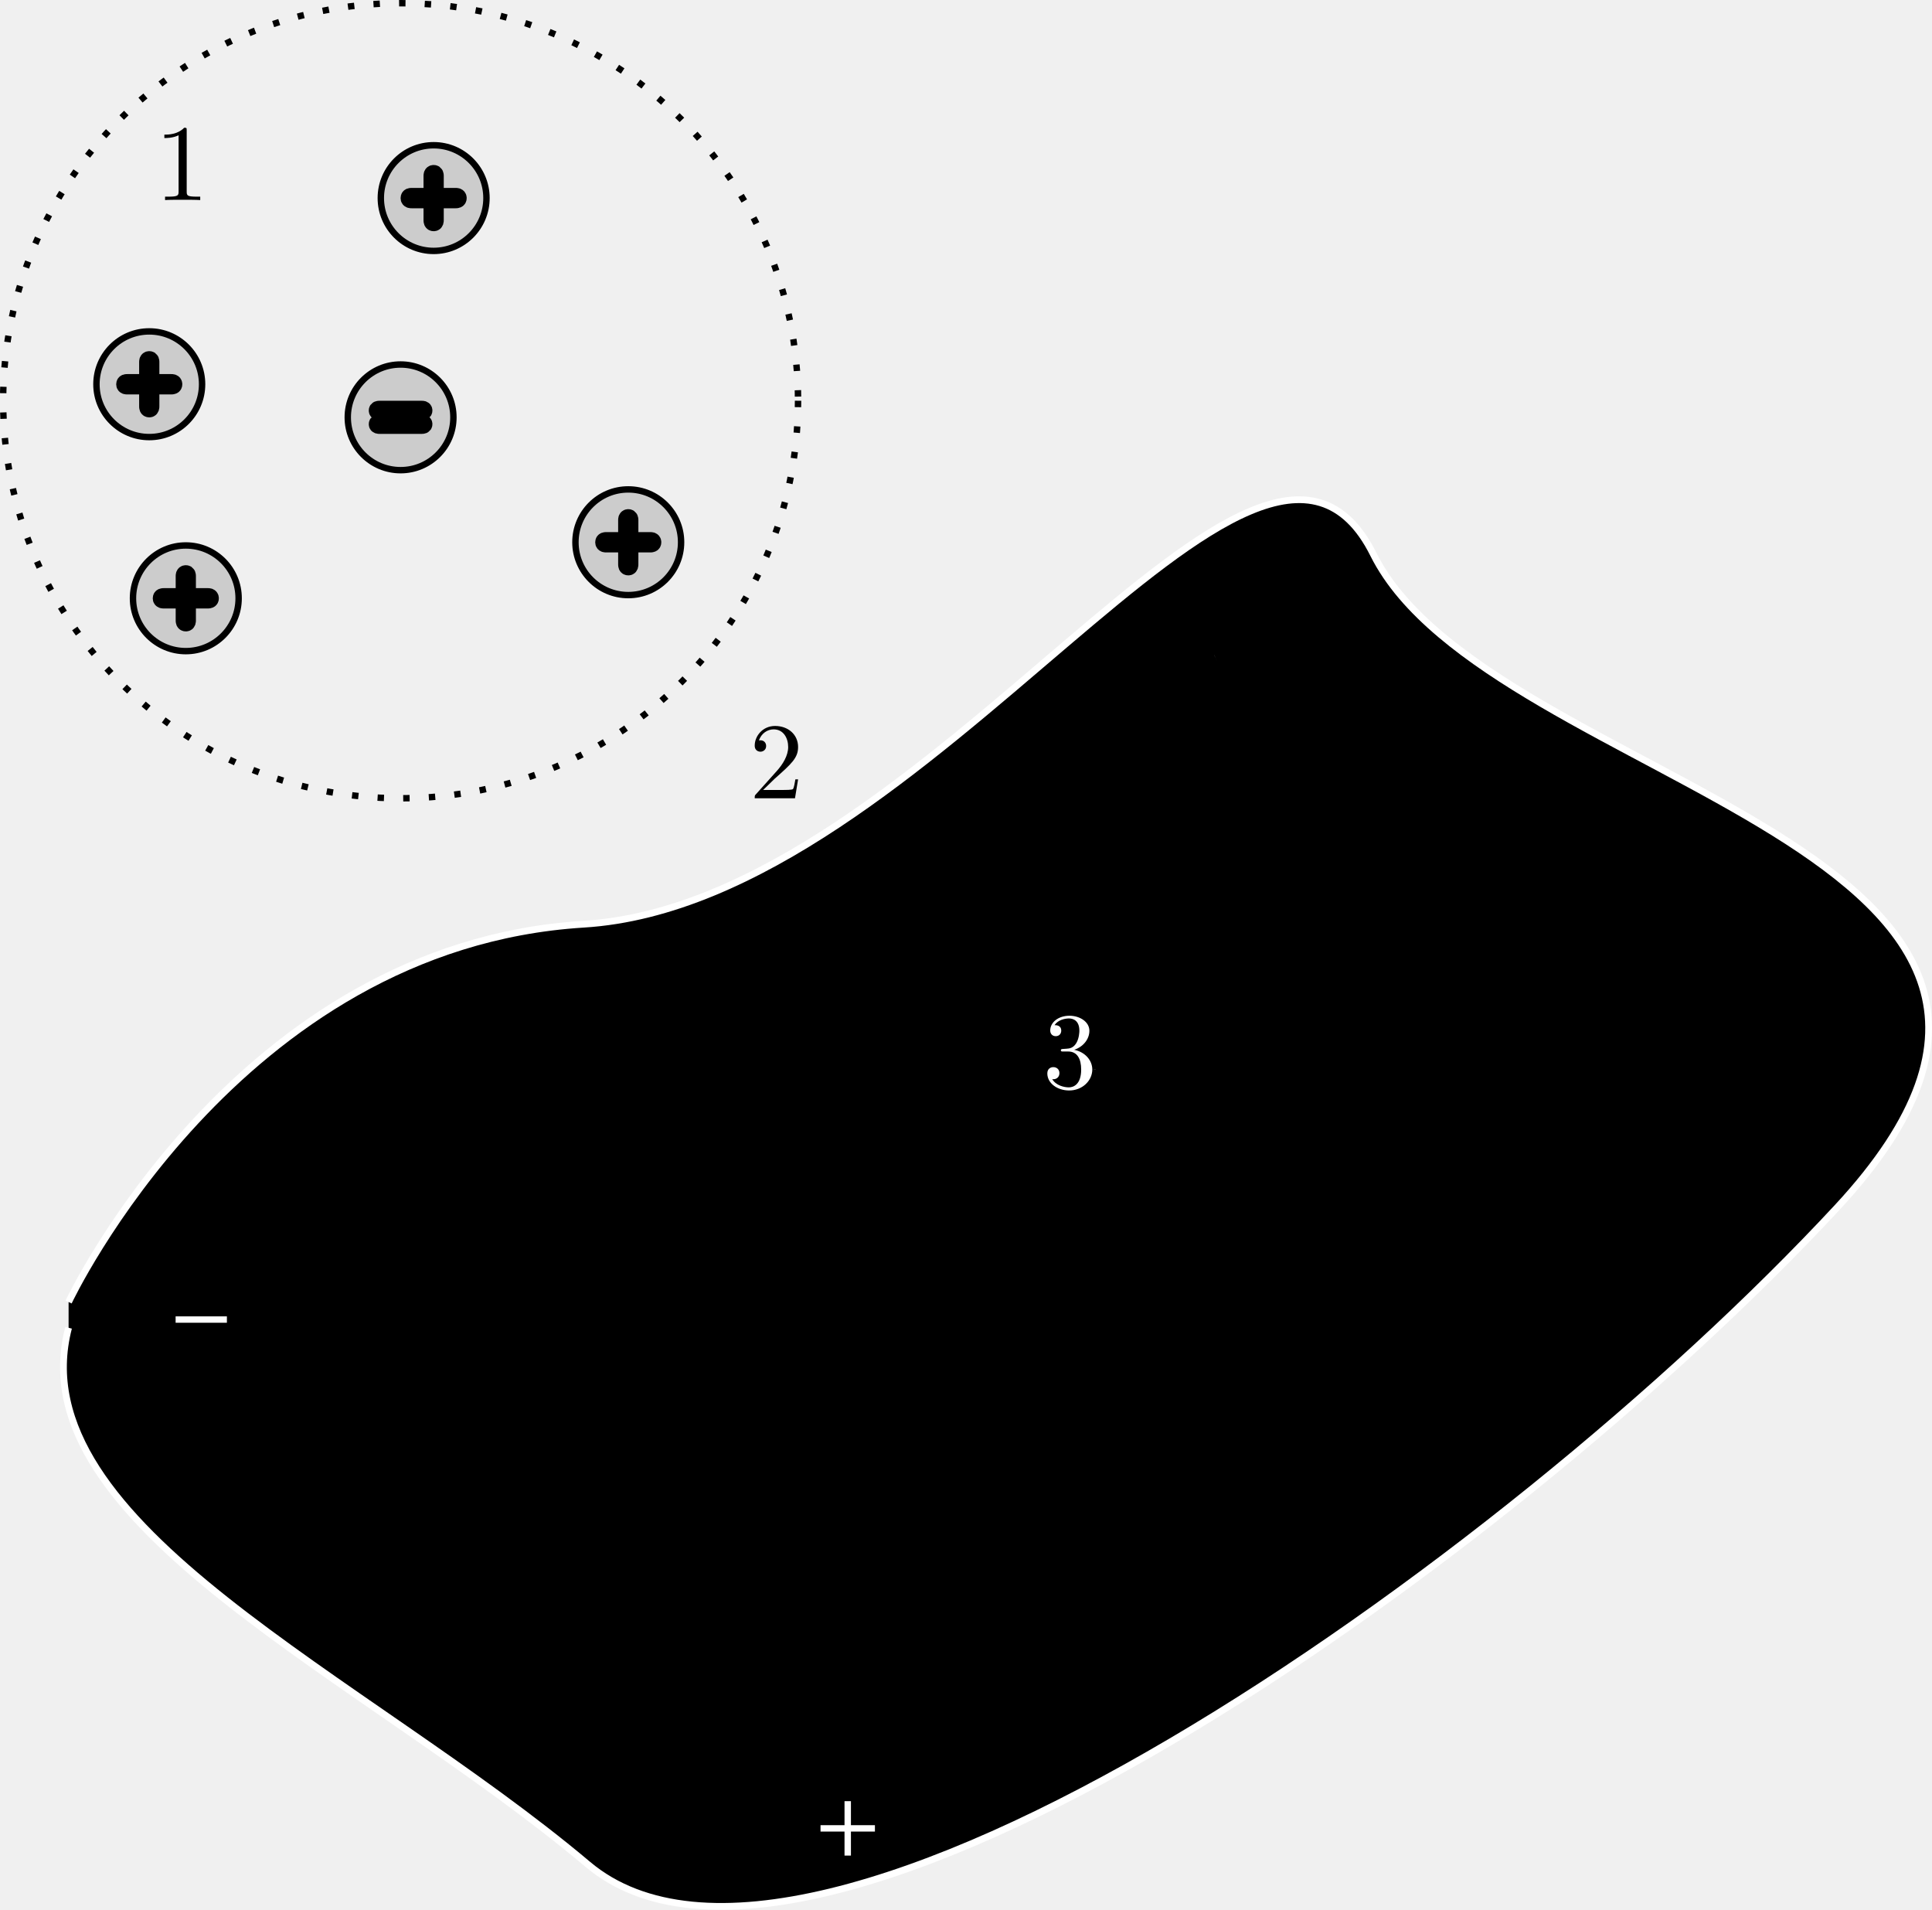
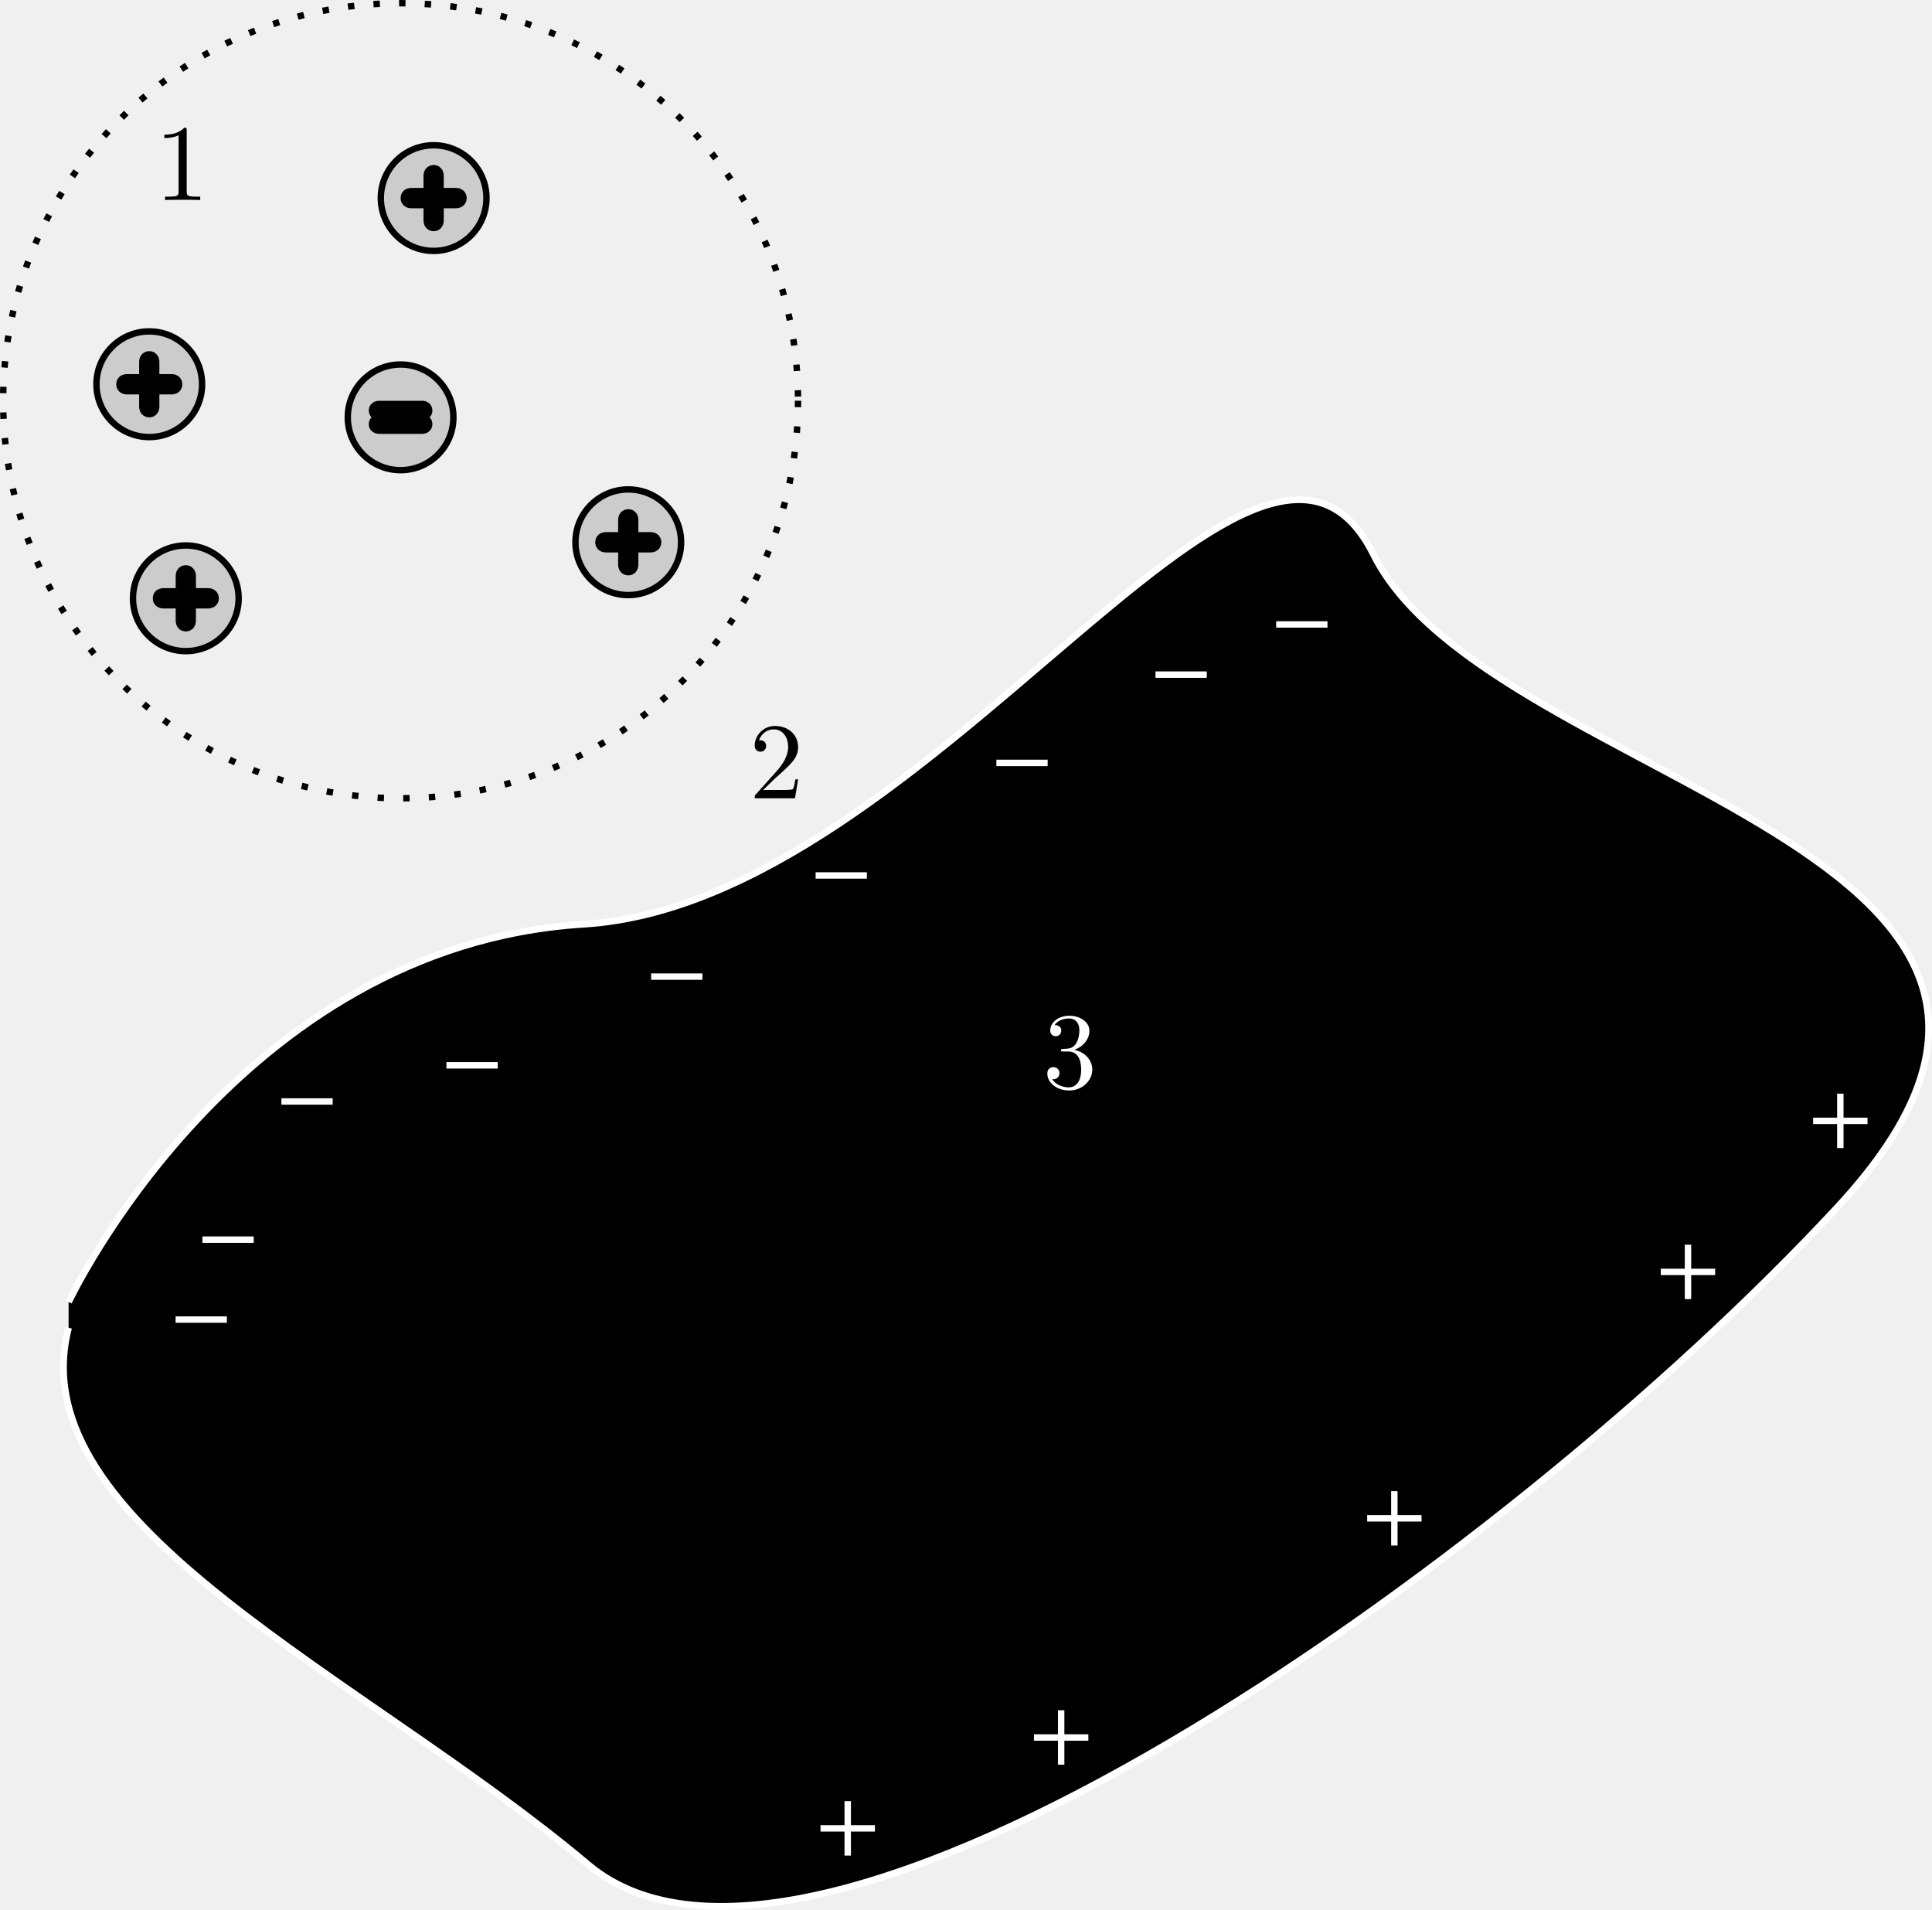
- <svg xmlns="http://www.w3.org/2000/svg" viewBox="0 0 301.411 297.882" height="1125.855" width="1139.193">
-   <defs>
-     <marker style="overflow:visible" id="b" refX="0" refY="0" orient="90" markerWidth="1" markerHeight="8" viewBox="0 0 1 8" preserveAspectRatio="xMidYMid">
-       <path style="fill:none;stroke:context-stroke;stroke-width:1" d="M0 4v-8" />
+ <svg xmlns="http://www.w3.org/2000/svg" id="svg5" version="1.1" viewBox="0 0 301.411 297.882" height="297.882mm" width="301.411mm">
+   <defs id="defs2">
+     <linearGradient id="linearGradient9362">
+       <stop style="stop-color:#000000;stop-opacity:1;" offset="0" id="stop9360" />
+     </linearGradient>
+     <linearGradient id="linearGradient2041">
+       <stop style="stop-color:#000000;stop-opacity:1;" offset="0" id="stop2039" />
+     </linearGradient>
+     <marker style="overflow:visible" id="Stop" refX="0" refY="0" orient="90" markerWidth="1" markerHeight="8" viewBox="0 0 1 8" preserveAspectRatio="xMidYMid">
+       <path style="fill:none;stroke:context-stroke;stroke-width:1" d="M 0,4 V -4" id="path171" />
    </marker>
-     <marker style="overflow:visible" id="a" refX="0" refY="0" orient="45" markerWidth="6.707" markerHeight="6.707" viewBox="0 0 6.707 6.707" preserveAspectRatio="xMidYMid">
-       <path style="fill:none;stroke:context-stroke;stroke-width:1" d="m-3 3 6-6m0 6-6-6" />
+     <marker style="overflow:visible" id="marker48343" refX="0" refY="0" orient="45" markerWidth="6.707" markerHeight="6.707" viewBox="0 0 6.707 6.707" preserveAspectRatio="xMidYMid">
+       <path style="fill:none;stroke:context-stroke;stroke-width:1" d="M -3,3 3,-3 M 3,3 -3,-3" id="path48341" />
    </marker>
  </defs>
-   <g transform="translate(5.912 -286.584)">
-     <g style="fill:#000;fill-opacity:1">
-       <path style="fill:#000;fill-opacity:1;stroke:#fff;stroke-width:.265;stroke-opacity:1" d="M131.844 131.402s6.557-13.957 20.178-14.798c13.62-.84 26.401-23.58 30.941-14.48 4.54 9.099 31.278 11.453 18.162 25.579-13.117 14.125-40.19 33.093-48.935 25.728-8.744-7.364-22.363-13.285-20.346-21.02" transform="translate(-520.264 -33.625) scale(3.98238)" />
-     </g>
-     <g transform="translate(107.782 295.203)">
-       <circle style="fill:#ccc;fill-opacity:1;stroke:#000;stroke-width:1;stroke-miterlimit:4;stroke-dasharray:none;stroke-opacity:1" cx="-84.706" cy="84.7" r="8.241" />
-       <text xml:space="preserve" style="font-size:11.443px;font-family:'Latin Modern Roman';-inkscape-font-specification:'Latin Modern Roman, ';fill:#ccc;fill-opacity:1;stroke:#000;stroke-width:2.703;stroke-miterlimit:4;stroke-dasharray:none;stroke-opacity:1" x="-89.152" y="87.561">
-         <tspan style="stroke-width:2.703" x="-89.152" y="87.561">+</tspan>
+   <g id="layer1" transform="translate(5.912284,-286.5836)">
+     <g id="g41779">
+       <g id="g18550" transform="matrix(3.982382,0,0,3.982382,-520.2641,-33.62532)" style="fill:#000000;fill-opacity:1">
+         <path style="fill:#000000;fill-opacity:1;stroke:#ffffff;stroke-width:0.265;stroke-opacity:1" d="m 131.844,131.402 c 0,0 6.557,-13.957 20.178,-14.798 13.621,-0.841 26.401,-23.58 30.942,-14.481 4.54,9.099 31.278,11.454 18.161,25.579 -13.117,14.126 -40.19,33.093 -48.935,25.729 -8.744,-7.364 -22.363,-13.285 -20.346,-21.02" id="path6961" />
+       </g>
+       <g id="g41611" transform="translate(107.7819,295.203)">
+         <circle style="fill:#cccccc;fill-opacity:1;stroke:#000000;stroke-width:1;stroke-miterlimit:4;stroke-dasharray:none;stroke-opacity:1" id="circle41605" cx="-84.706" cy="84.7" r="8.241" />
+         <text xml:space="preserve" style="font-size:11.443px;font-family:'Latin Modern Roman';-inkscape-font-specification:'Latin Modern Roman, ';fill:#cccccc;fill-opacity:1;stroke:#000000;stroke-width:2.703;stroke-miterlimit:4;stroke-dasharray:none;stroke-opacity:1" x="-89.152" y="87.561" id="text41609">
+           <tspan id="tspan41607" style="stroke-width:2.703" x="-89.152" y="87.561">+</tspan>
+         </text>
+       </g>
+       <g id="g41493-0" transform="translate(111.5245,266.978)">
+         <circle style="fill:#cccccc;fill-opacity:1;stroke:#000000;stroke-width:1;stroke-miterlimit:4;stroke-dasharray:none;stroke-opacity:1" id="circle41374-7" cx="-54.941" cy="84.7" r="8.241" />
+         <text xml:space="preserve" style="font-size:11.006px;font-family:'Latin Modern Roman';-inkscape-font-specification:'Latin Modern Roman, ';fill:#cccccc;fill-opacity:1;stroke:#000000;stroke-width:2.6;stroke-miterlimit:4;stroke-dasharray:none;stroke-opacity:1" x="-59.216" y="87.452" id="text41484-7">
+           <tspan id="tspan41482-9" style="stroke-width:2.6" x="-59.216" y="87.452">=</tspan>
+         </text>
+       </g>
+       <g id="g41737" transform="translate(102.0809,261.8161)">
+         <circle style="fill:#cccccc;fill-opacity:1;stroke:#000000;stroke-width:1;stroke-miterlimit:4;stroke-dasharray:none;stroke-opacity:1" id="circle41731" cx="-84.706" cy="84.7" r="8.241" />
+         <text xml:space="preserve" style="font-size:11.443px;font-family:'Latin Modern Roman';-inkscape-font-specification:'Latin Modern Roman, ';fill:#cccccc;fill-opacity:1;stroke:#000000;stroke-width:2.703;stroke-miterlimit:4;stroke-dasharray:none;stroke-opacity:1" x="-89.152" y="87.561" id="text41735">
+           <tspan id="tspan41733" style="stroke-width:2.703" x="-89.152" y="87.561">+</tspan>
+         </text>
+       </g>
+       <g id="g41745" transform="translate(146.4466,232.7787)">
+         <circle style="fill:#cccccc;fill-opacity:1;stroke:#000000;stroke-width:1;stroke-miterlimit:4;stroke-dasharray:none;stroke-opacity:1" id="circle41739" cx="-84.706" cy="84.7" r="8.241" />
+         <text xml:space="preserve" style="font-size:11.443px;font-family:'Latin Modern Roman';-inkscape-font-specification:'Latin Modern Roman, ';fill:#cccccc;fill-opacity:1;stroke:#000000;stroke-width:2.703;stroke-miterlimit:4;stroke-dasharray:none;stroke-opacity:1" x="-89.152" y="87.561" id="text41743">
+           <tspan id="tspan41741" style="stroke-width:2.703" x="-89.152" y="87.561">+</tspan>
+         </text>
+       </g>
+       <g id="g41753" transform="translate(176.8104,286.4623)">
+         <circle style="fill:#cccccc;fill-opacity:1;stroke:#000000;stroke-width:1;stroke-miterlimit:4;stroke-dasharray:none;stroke-opacity:1" id="circle41747" cx="-84.706" cy="84.7" r="8.241" />
+         <text xml:space="preserve" style="font-size:11.443px;font-family:'Latin Modern Roman';-inkscape-font-specification:'Latin Modern Roman, ';fill:#cccccc;fill-opacity:1;stroke:#000000;stroke-width:2.703;stroke-miterlimit:4;stroke-dasharray:none;stroke-opacity:1" x="-89.152" y="87.561" id="text41751">
+           <tspan id="tspan41749" style="stroke-width:2.703" x="-89.152" y="87.561">+</tspan>
+         </text>
+       </g>
+       <circle style="fill:none;fill-opacity:1;stroke:#000000;stroke-width:1;stroke-miterlimit:4;stroke-dasharray:1, 3;stroke-dashoffset:0;stroke-opacity:1" id="path43539" cx="56.584" cy="349.091" r="62.007" />
+       <path style="fill:none;fill-opacity:1;stroke:#ffffff;stroke-width:1;stroke-miterlimit:4;stroke-dasharray:0, 11;stroke-dashoffset:0;stroke-opacity:1;marker-start:url(#marker48343);marker-mid:url(#marker48343);marker-end:url(#marker48343)" d="m 126.342,571.765 c 0,0 19.038,-6.474 33.298,-14.174 14.26,-7.7 32.966,-23.105 51.98,-34.182 19.014,-11.076 32.266,-27.372 45.81,-38.441 11.709,-9.569 23.767,-18.701 23.767,-23.557" id="path44008" />
+       <path style="fill:none;fill-opacity:1;stroke:#ffffff;stroke-width:1;stroke-miterlimit:4;stroke-dasharray:0, 11;stroke-dashoffset:0;stroke-opacity:1;marker-start:url(#Stop);marker-mid:url(#Stop);marker-end:url(#Stop)" d="m 25.486,492.405 c 0,0 0.499,-9.778 4.181,-12.463 3.682,-2.685 5.83,-16.904 12.321,-21.556 6.49,-4.652 17.323,0.265 25.747,-5.636 8.425,-5.901 22.451,-7.407 31.936,-13.838 9.485,-6.432 15.989,-9.533 25.66,-15.779 9.671,-6.245 19.216,-12.218 28.2,-17.558 8.983,-5.341 17.404,-10.05 24.825,-13.768 7.421,-3.718 13.843,-6.446 18.829,-7.825" id="path49283" />
+       <text xml:space="preserve" style="font-size:16.933px;font-family:'Latin Modern Roman';-inkscape-font-specification:'Latin Modern Roman, ';fill:none;stroke:#ffffff;stroke-width:1;stroke-dasharray:0, 11" x="18.23" y="317.791" id="text1166">
+         <tspan id="tspan1164" style="fill:#000000;stroke-width:1" x="18.23" y="317.791">1</tspan>
+       </text>
+       <text xml:space="preserve" style="font-size:16.933px;font-family:'Latin Modern Roman';-inkscape-font-specification:'Latin Modern Roman, ';fill:#000000;stroke:#ffffff;stroke-width:1;stroke-dasharray:0, 11" x="156.761" y="456.297" id="text1170">
+         <tspan id="tspan1168" style="fill:#ffffff;stroke-width:1" x="156.761" y="456.297">3</tspan>
+       </text>
+       <text xml:space="preserve" style="font-size:16.933px;font-family:'Latin Modern Roman';-inkscape-font-specification:'Latin Modern Roman, ';fill:#ffffff;stroke:#ffffff;stroke-width:1;stroke-dasharray:0, 11" x="110.988" y="411.098" id="text1174">
+         <tspan id="tspan1172" style="fill:#000000;stroke-width:1" x="110.988" y="411.098">2</tspan>
      </text>
    </g>
-     <g transform="translate(111.525 266.978)">
-       <circle style="fill:#ccc;fill-opacity:1;stroke:#000;stroke-width:1;stroke-miterlimit:4;stroke-dasharray:none;stroke-opacity:1" cx="-54.941" cy="84.7" r="8.241" />
-       <text xml:space="preserve" style="font-size:11.006px;font-family:'Latin Modern Roman';-inkscape-font-specification:'Latin Modern Roman, ';fill:#ccc;fill-opacity:1;stroke:#000;stroke-width:2.6;stroke-miterlimit:4;stroke-dasharray:none;stroke-opacity:1" x="-59.216" y="87.452">
-         <tspan style="stroke-width:2.6" x="-59.216" y="87.452">=</tspan>
-       </text>
-     </g>
-     <g transform="translate(102.08 261.816)">
-       <circle style="fill:#ccc;fill-opacity:1;stroke:#000;stroke-width:1;stroke-miterlimit:4;stroke-dasharray:none;stroke-opacity:1" cx="-84.706" cy="84.7" r="8.241" />
-       <text xml:space="preserve" style="font-size:11.443px;font-family:'Latin Modern Roman';-inkscape-font-specification:'Latin Modern Roman, ';fill:#ccc;fill-opacity:1;stroke:#000;stroke-width:2.703;stroke-miterlimit:4;stroke-dasharray:none;stroke-opacity:1" x="-89.152" y="87.561">
-         <tspan style="stroke-width:2.703" x="-89.152" y="87.561">+</tspan>
-       </text>
-     </g>
-     <g transform="translate(146.447 232.779)">
-       <circle style="fill:#ccc;fill-opacity:1;stroke:#000;stroke-width:1;stroke-miterlimit:4;stroke-dasharray:none;stroke-opacity:1" cx="-84.706" cy="84.7" r="8.241" />
-       <text xml:space="preserve" style="font-size:11.443px;font-family:'Latin Modern Roman';-inkscape-font-specification:'Latin Modern Roman, ';fill:#ccc;fill-opacity:1;stroke:#000;stroke-width:2.703;stroke-miterlimit:4;stroke-dasharray:none;stroke-opacity:1" x="-89.152" y="87.561">
-         <tspan style="stroke-width:2.703" x="-89.152" y="87.561">+</tspan>
-       </text>
-     </g>
-     <g transform="translate(176.81 286.462)">
-       <circle style="fill:#ccc;fill-opacity:1;stroke:#000;stroke-width:1;stroke-miterlimit:4;stroke-dasharray:none;stroke-opacity:1" cx="-84.706" cy="84.7" r="8.241" />
-       <text xml:space="preserve" style="font-size:11.443px;font-family:'Latin Modern Roman';-inkscape-font-specification:'Latin Modern Roman, ';fill:#ccc;fill-opacity:1;stroke:#000;stroke-width:2.703;stroke-miterlimit:4;stroke-dasharray:none;stroke-opacity:1" x="-89.152" y="87.561">
-         <tspan style="stroke-width:2.703" x="-89.152" y="87.561">+</tspan>
-       </text>
-     </g>
-     <circle style="fill:none;fill-opacity:1;stroke:#000;stroke-width:1;stroke-miterlimit:4;stroke-dasharray:1,3;stroke-dashoffset:0;stroke-opacity:1" cx="56.584" cy="349.091" r="62.007" />
-     <path style="fill:none;fill-opacity:1;stroke:#fff;stroke-width:1;stroke-miterlimit:4;stroke-dasharray:0,11;stroke-dashoffset:0;stroke-opacity:1;marker-start:url(#a);marker-mid:url(#marker48343);marker-end:url(#marker48343)" d="M126.342 571.765s19.037-6.473 33.298-14.173c14.26-7.7 32.966-23.106 51.98-34.182 19.014-11.076 32.266-27.372 45.81-38.44 11.708-9.57 23.767-18.702 23.767-23.558" />
-     <path style="fill:none;fill-opacity:1;stroke:#fff;stroke-width:1;stroke-miterlimit:4;stroke-dasharray:0,11;stroke-dashoffset:0;stroke-opacity:1;marker-start:url(#b);marker-mid:url(#Stop);marker-end:url(#Stop)" d="M25.486 492.405s.499-9.778 4.18-12.463c3.683-2.685 5.831-16.904 12.322-21.556 6.49-4.651 17.323.265 25.747-5.636 8.425-5.9 22.451-7.406 31.936-13.838 9.484-6.432 15.988-9.533 25.66-15.779 9.67-6.245 19.216-12.217 28.199-17.558 8.983-5.34 17.404-10.05 24.825-13.768 7.421-3.719 13.843-6.447 18.829-7.825" />
-     <text xml:space="preserve" style="font-size:16.933px;font-family:'Latin Modern Roman';-inkscape-font-specification:'Latin Modern Roman, ';fill:none;stroke:#fff;stroke-width:1;stroke-dasharray:0,11" x="18.23" y="317.791">
-       <tspan style="fill:#000;stroke-width:1" x="18.23" y="317.791">1</tspan>
-     </text>
-     <text xml:space="preserve" style="font-size:16.933px;font-family:'Latin Modern Roman';-inkscape-font-specification:'Latin Modern Roman, ';fill:#000;stroke:#fff;stroke-width:1;stroke-dasharray:0,11" x="156.761" y="456.297">
-       <tspan style="fill:#fff;stroke-width:1" x="156.761" y="456.297">3</tspan>
-     </text>
-     <text xml:space="preserve" style="font-size:16.933px;font-family:'Latin Modern Roman';-inkscape-font-specification:'Latin Modern Roman, ';fill:#fff;stroke:#fff;stroke-width:1;stroke-dasharray:0,11" x="110.988" y="411.098">
-       <tspan style="fill:#000;stroke-width:1" x="110.988" y="411.098">2</tspan>
-     </text>
  </g>
</svg>
